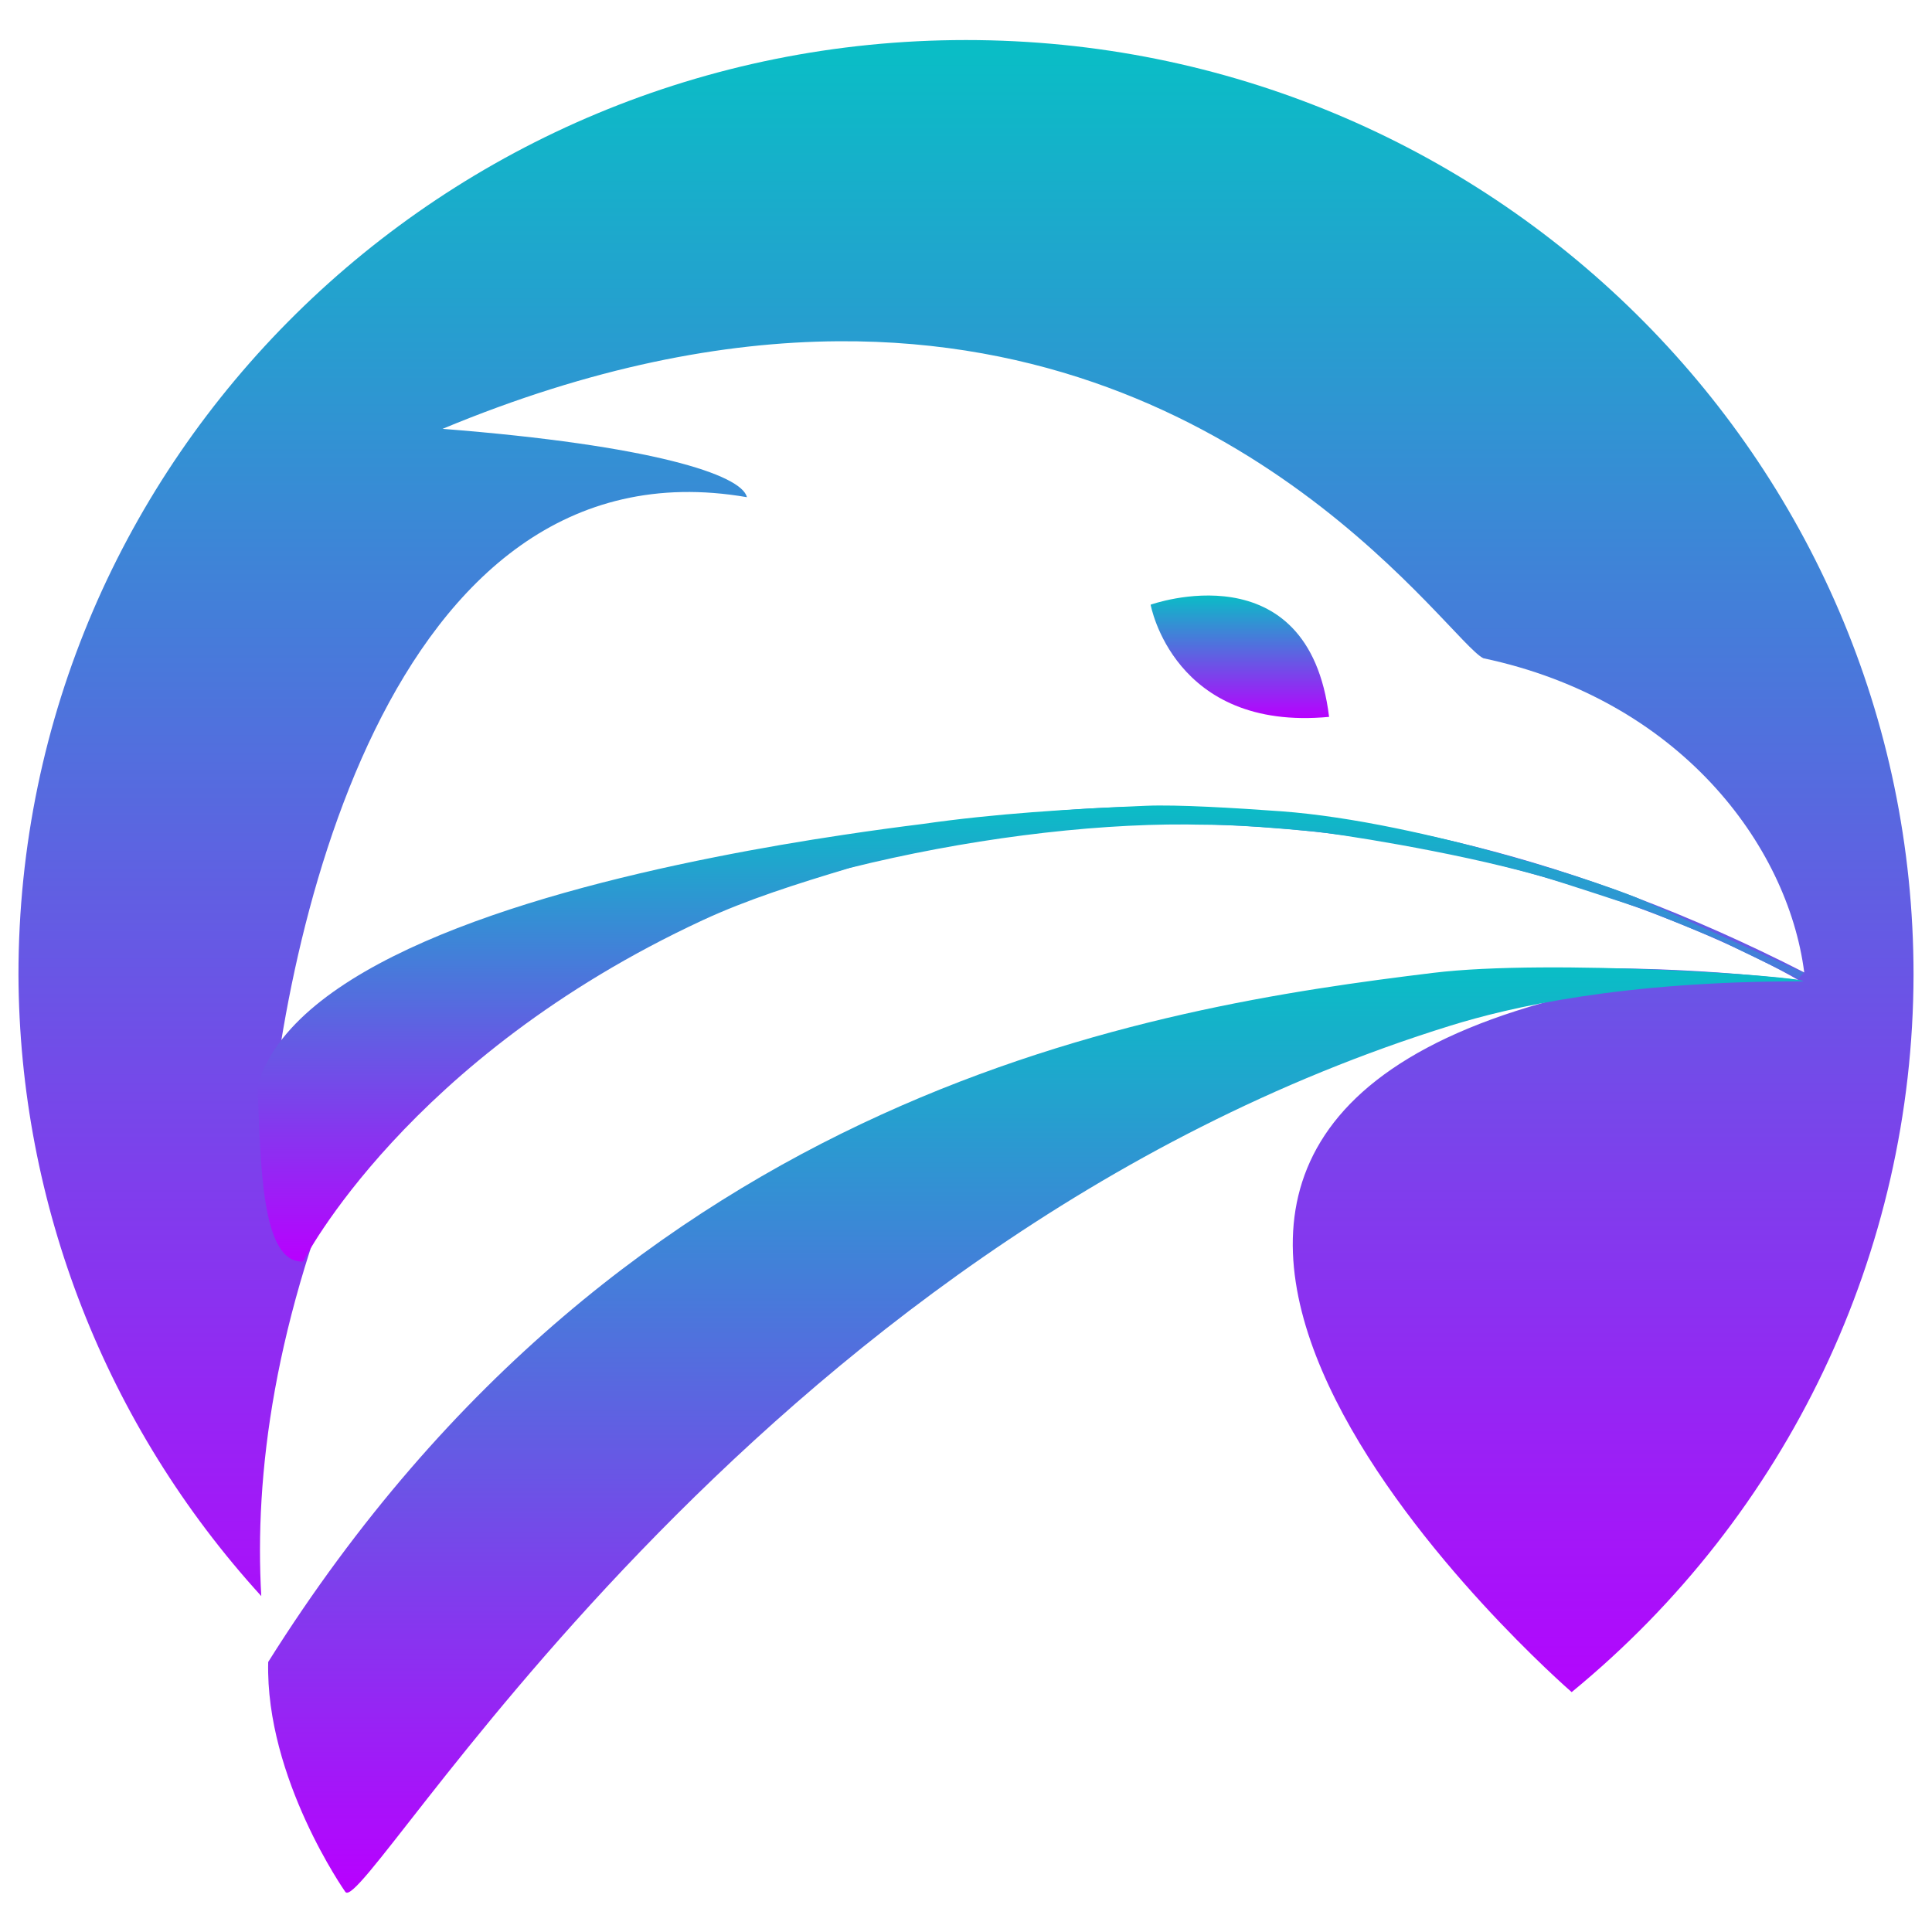
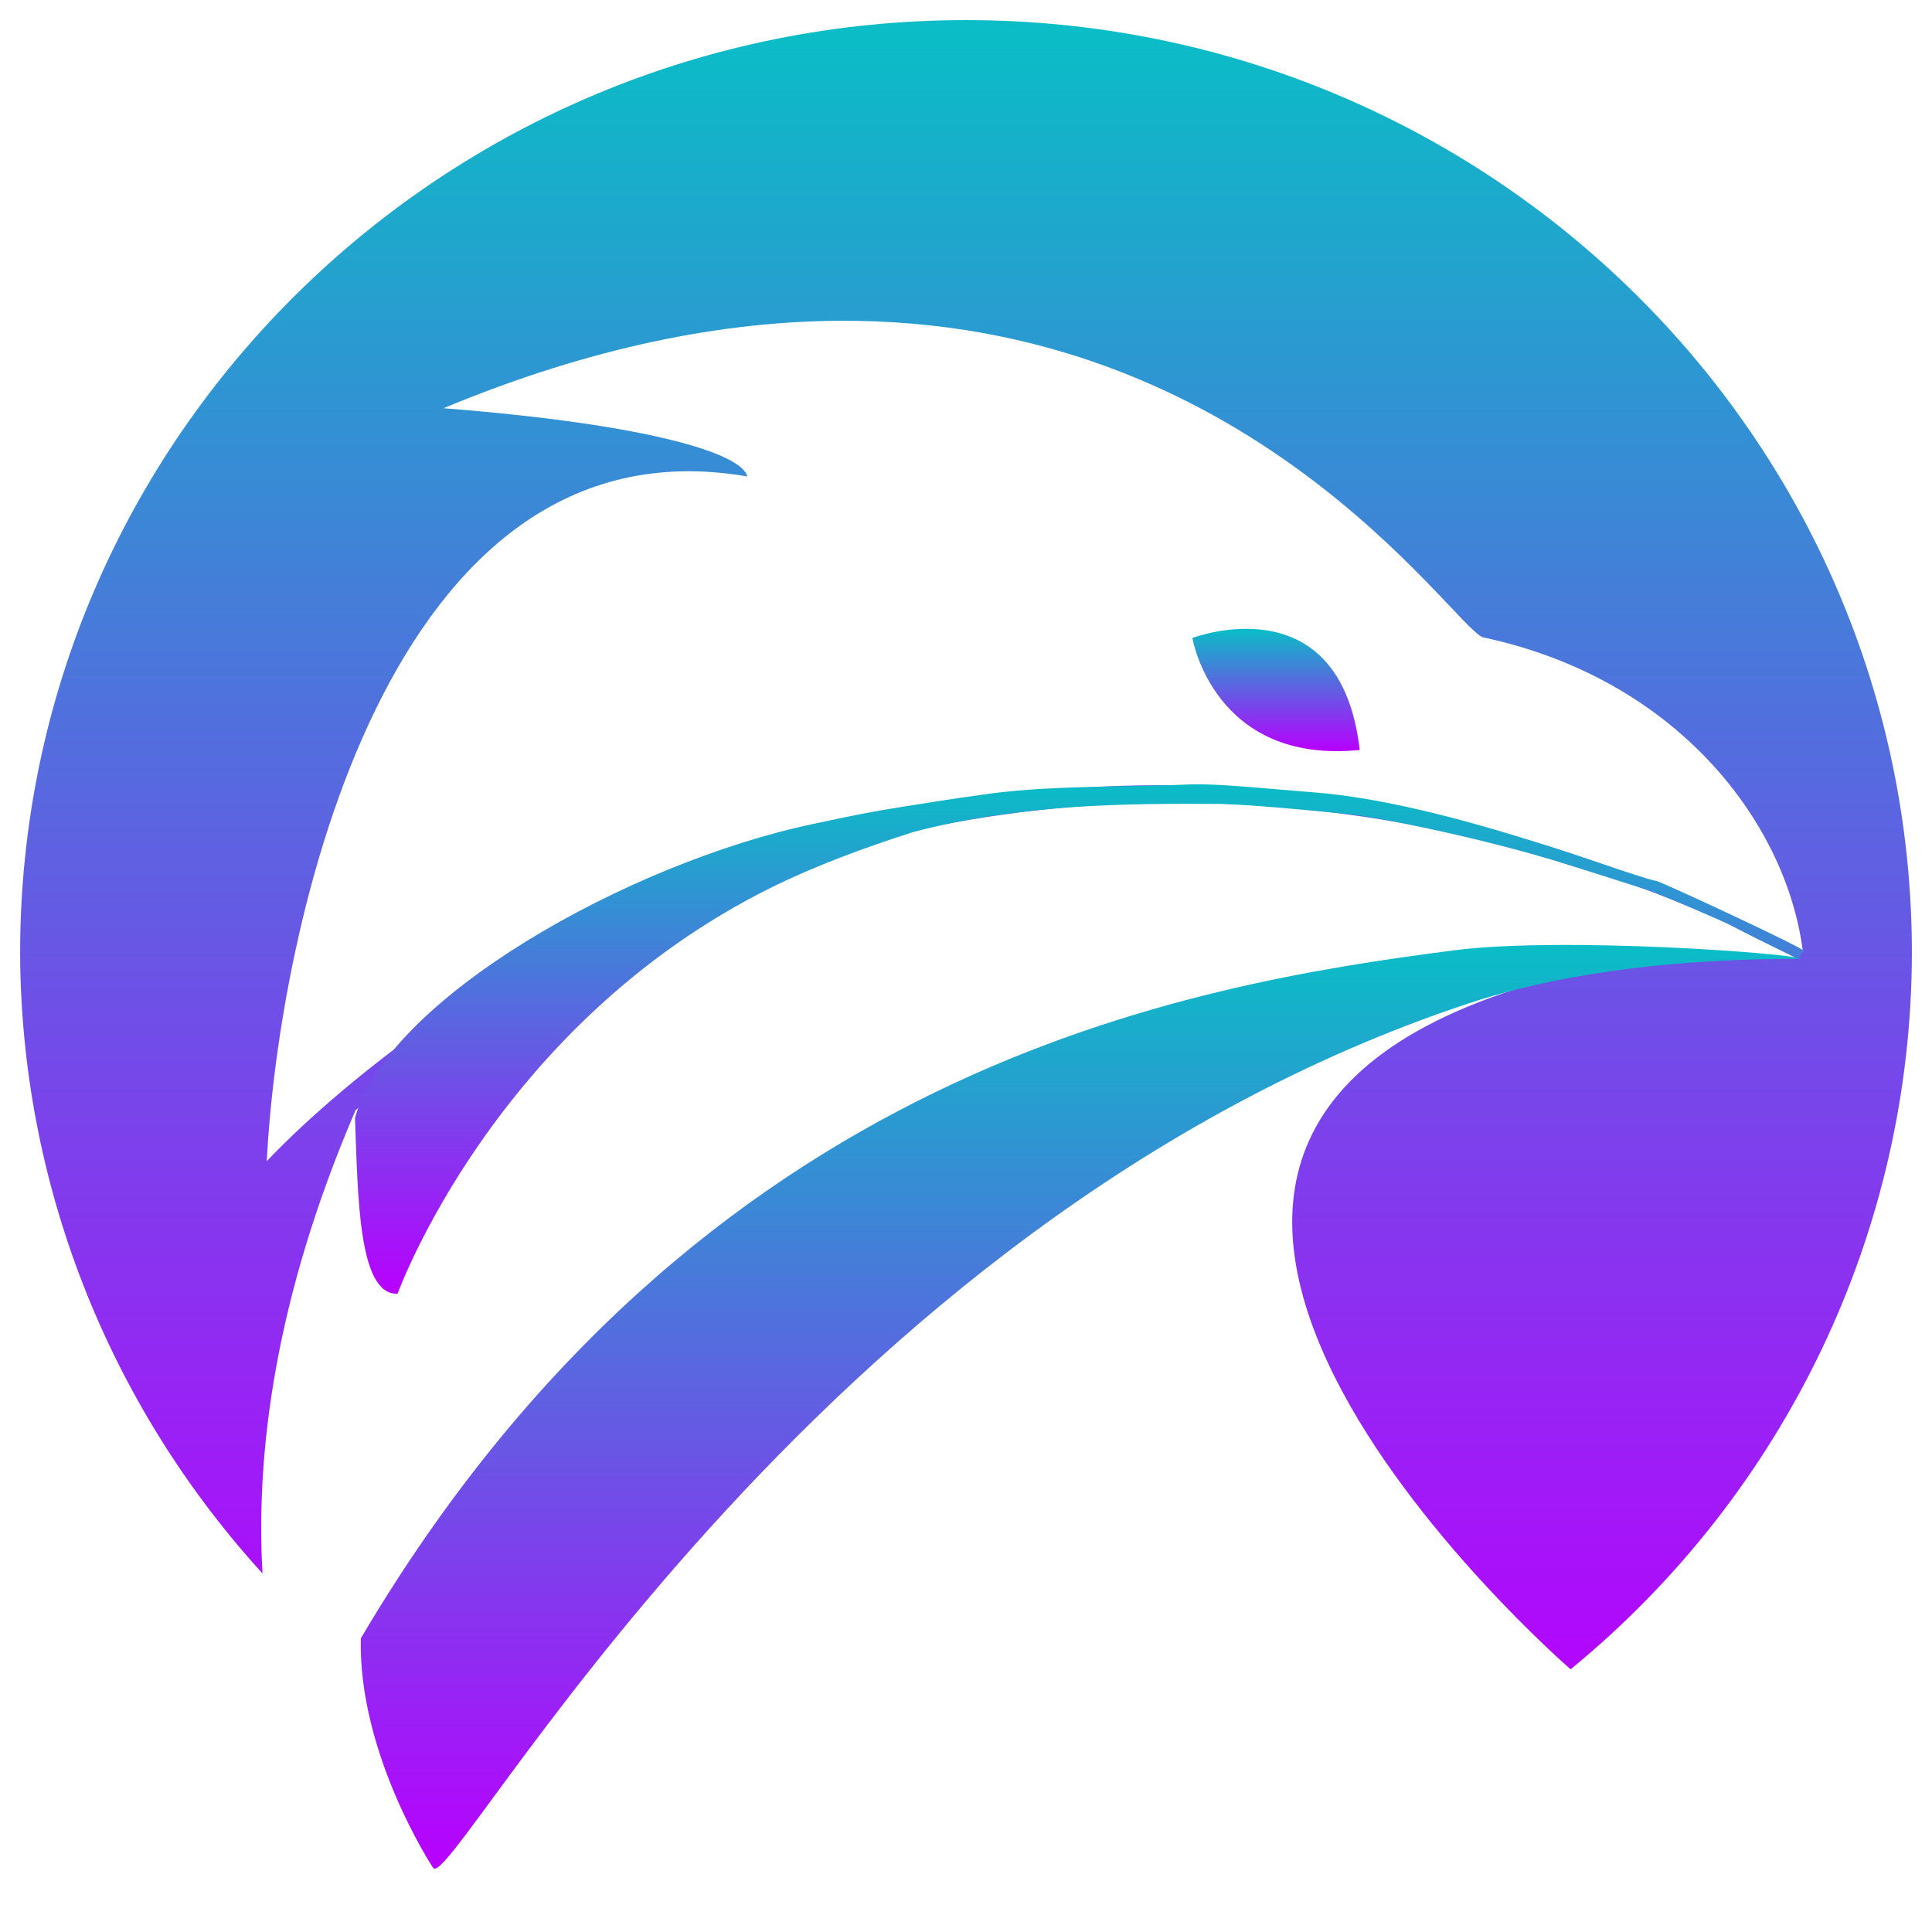
- <svg xmlns="http://www.w3.org/2000/svg" xmlns:xlink="http://www.w3.org/1999/xlink" version="1.1" viewBox="0 0 48 48" id="svg93" width="48" height="48">
+ <svg xmlns="http://www.w3.org/2000/svg" version="1.1" viewBox="0 0 48 48" id="svg93" width="48" height="48">
  <defs id="defs97">
    <style id="current-color-scheme" type="text/css">
      .ColorScheme-Text { color: #0abdc6; } .ColorScheme-Highlight { color:#5294e2; }
   </style>
    <linearGradient id="arrongin" x1="0" x2="0" y1="0" y2="1">
      <stop offset="0%" style="stop-color:#dd9b44; stop-opacity:1" id="stop9192" />
      <stop offset="100%" style="stop-color:#ad6c16; stop-opacity:1" id="stop9194" />
    </linearGradient>
    <linearGradient id="aurora" x1="0" x2="0" y1="0" y2="1">
      <stop offset="0%" style="stop-color:#09D4DF; stop-opacity:1" id="stop9197" />
      <stop offset="100%" style="stop-color:#9269F4; stop-opacity:1" id="stop9199" />
    </linearGradient>
    <linearGradient id="cyberneon" x1="0" x2="0" y1="0" y2="1">
      <stop offset="0" style="stop-color:#0abdc6; stop-opacity:1" id="stop9202" />
      <stop offset="1" style="stop-color:#ea00d9; stop-opacity:1" id="stop9204" />
    </linearGradient>
    <linearGradient id="fitdance" x1="0" x2="0" y1="0" y2="1">
      <stop offset="0%" style="stop-color:#1AD6AB; stop-opacity:1" id="stop9207" />
      <stop offset="100%" style="stop-color:#329DB6; stop-opacity:1" id="stop9209" />
    </linearGradient>
    <linearGradient id="oomox" x1="0" x2="0" y1="0" y2="1">
      <stop offset="0%" style="stop-color:#0abdc6; stop-opacity:1" id="stop9212" />
      <stop offset="100%" style="stop-color:#b800ff; stop-opacity:1" id="stop9214" />
    </linearGradient>
    <linearGradient id="rainblue" x1="0" x2="0" y1="0" y2="1">
      <stop offset="0%" style="stop-color:#00F260; stop-opacity:1" id="stop9217" />
      <stop offset="100%" style="stop-color:#0575E6; stop-opacity:1" id="stop9219" />
    </linearGradient>
    <linearGradient id="sunrise" x1="0" x2="0" y1="0" y2="1">
      <stop offset="0%" style="stop-color: #FF8501; stop-opacity:1" id="stop9222" />
      <stop offset="100%" style="stop-color: #FFCB01; stop-opacity:1" id="stop9224" />
    </linearGradient>
    <linearGradient id="telinkrin" x1="0" x2="0" y1="0" y2="1">
      <stop offset="0%" style="stop-color: #b2ced6; stop-opacity:1" id="stop9227" />
      <stop offset="100%" style="stop-color: #6da5b7; stop-opacity:1" id="stop9229" />
    </linearGradient>
    <linearGradient id="60spsycho" x1="0" x2="0" y1="0" y2="1">
      <stop offset="0%" style="stop-color: #df5940; stop-opacity:1" id="stop9232" />
      <stop offset="25%" style="stop-color: #d8d15f; stop-opacity:1" id="stop9234" />
      <stop offset="50%" style="stop-color: #e9882a; stop-opacity:1" id="stop9236" />
      <stop offset="100%" style="stop-color: #279362; stop-opacity:1" id="stop9238" />
    </linearGradient>
    <linearGradient id="90ssummer" x1="0" x2="0" y1="0" y2="1">
      <stop offset="0%" style="stop-color: #f618c7; stop-opacity:1" id="stop9241" />
      <stop offset="20%" style="stop-color: #94ffab; stop-opacity:1" id="stop9243" />
      <stop offset="50%" style="stop-color: #fbfd54; stop-opacity:1" id="stop9245" />
      <stop offset="100%" style="stop-color: #0f83ae; stop-opacity:1" id="stop9247" />
    </linearGradient>
-     <linearGradient xlink:href="#oomox" id="linearGradient2587" x1="9.545" y1="33.572" x2="35.909" y2="33.572" gradientUnits="userSpaceOnUse" />
-     <linearGradient xlink:href="#oomox" id="linearGradient2646" x1="9.508" y1="24.407" x2="27.483" y2="24.407" gradientUnits="userSpaceOnUse" />
-     <linearGradient xlink:href="#oomox" id="linearGradient2583" x1="6.941" y1="27.347" x2="6.838" y2="40.807" gradientTransform="matrix(1.318434,0,0,0.7483406,0.4648321,-0.1085436)" gradientUnits="userSpaceOnUse" />
  </defs>
-   <g transform="matrix(1.177568,0,0,1.177568,-4.578984,-4.043945)" id="g91">
+   <g transform="matrix(1.175517,0,0,1.175517,-4.529209,-4.530384)" id="g91">
    <g id="g2593">
      <g id="g2598">
        <path id="ellipse71" class="ColorScheme-Text" style="fill:url(#oomox);fill-opacity:1;stroke:none" d="M 24.269,4.279 C 13.228,4.28 4.278,13.109 4.278,24 c 0.018,4.842 1.842,9.508 5.123,13.109 -0.145,-2.533 0.257,-5.814 1.967,-9.791 7.871,-6.519 15.866,-7.082 21.689,-6.143 5.277,0.851 8.77,2.934 8.77,2.934 C 23.539,22.009 15.475,33.906 12.599,39.938 c 0.191,0.151 0.384,0.299 0.58,0.443 0.287,-0.674 6.85,-15.674 23.861,-15.945 -13.183,3.226 -0.078,14.624 0.008,14.699 C 41.609,35.395 44.251,29.851 44.261,24 44.261,13.108 35.31,4.279 24.269,4.279 Z m -2.699,6.355 c 8.668,-0.061 12.903,6.347 13.615,6.688 4.122,0.872 6.422,3.925 6.77,6.629 C 22.511,14.01 9.491,28.398 9.491,28.398 9.739,23.529 12.004,12.604 19.647,13.924 19.539,13.452 17.645,12.828 13.226,12.482 c 3.142,-1.307 5.917,-1.831 8.344,-1.848 z" />
      </g>
    </g>
-     <g fill-rule="evenodd" stroke-width="3.16" id="g89" style="display:inline">
+     <g fill-rule="evenodd" stroke-width="3.16" id="g89" style="display:inline" transform="matrix(0.9393646,0,0,1,2.596761,1.145947)">
      <path class="ColorScheme-Text" d="m 28.165,16.192 c 0,0 3.331,-1.198 3.765,2.367 -3.285,0.31 -3.765,-2.367 -3.765,-2.367 z" id="path81" style="fill:url(#oomox);fill-opacity:1" />
-       <path class="ColorScheme-Text" d="m 11.175,43.35 c 0.413,0.578 8.43,-13.656 23.315,-18.276 1.232,-0.382 3.593,-0.939 7.444,-0.936 -0.054,-0.107 -5.339,-0.48 -7.809,-0.178 C 28.214,24.682 17.165,26.375 9.547,38.499 c -0.06,2.457 1.628,4.852 1.628,4.852 z" id="path83" style="display:inline;fill:url(#oomox);fill-opacity:1" />
-       <path class="ColorScheme-Text" d="m 10.282,30.052 c 0,0 2.187,-4.303 8.428,-7.201 0.946,-0.439 1.973,-0.764 3.107,-1.105 2.408,-0.598 4.977,-0.929 7.121,-0.918 0.501,0.019 0.766,-0.029 2.699,0.152 0.371,0.035 2.821,0.398 4.711,0.927 0.535,0.15 2.083,0.671 2.119,0.68 0.16,0.039 1.678,0.673 1.719,0.692 1.016,0.495 1.604,0.773 1.645,0.811 0.008,-0.004 0.107,-0.154 0.135,-0.126 0.029,0.028 -3.32,-1.489 -3.403,-1.528 -0.584,-0.277 -4.635,-1.662 -7.642,-1.885 -0.973,-0.07 -2.194,-0.144 -2.854,-0.116 -1.628,0.068 -3.207,0.167 -4.709,0.383 -0.506,0.063 -1.07,0.139 -1.674,0.23 -0.841,0.126 -1.76,0.281 -2.704,0.469 -4.207,0.835 -8.932,2.317 -9.658,4.822 0.068,1.633 0.07,3.747 0.959,3.712 z" id="path87" style="display:inline;fill:url(#oomox);fill-opacity:1;stroke-width:3.139" />
+       <path class="ColorScheme-Text" d="m 11.084,42.185 c 0.413,0.578 8.43,-13.656 23.315,-18.276 1.232,-0.382 3.593,-0.939 7.444,-0.936 -0.054,-0.107 -5.339,-0.48 -7.809,-0.178 -5.912,0.723 -16.96,2.416 -24.579,14.54 -0.06,2.457 1.628,4.852 1.628,4.852 z" id="path83" style="display:inline;fill:url(#oomox);fill-opacity:1" />
+       <path class="ColorScheme-Text" d="m 10.282,30.052 c 0,0 2.187,-5.697 8.428,-8.595 0.946,-0.439 2.035,-0.821 3.168,-1.162 2.408,-0.598 4.792,-0.607 6.937,-0.596 0.501,0.019 1.043,0.046 2.977,0.226 0.371,0.035 2.544,0.418 4.434,0.947 0.535,0.15 2.207,0.656 2.242,0.665 0.16,0.039 1.678,0.665 1.719,0.685 1.016,0.495 1.559,0.724 1.61,0.758 0.118,-0.159 0.012,-0.069 0.127,-0.172 0.048,-0.043 -3.187,-1.457 -3.317,-1.48 -0.643,-0.111 -4.677,-1.647 -7.684,-1.871 -0.973,-0.07 -2.194,-0.196 -2.854,-0.169 -1.628,0.068 -3.207,0.01 -4.709,0.227 -0.506,0.063 -1.07,0.147 -1.674,0.238 -0.841,0.126 -1.102,0.18 -2.047,0.368 -4.207,0.835 -9.59,3.713 -10.315,6.218 0.068,1.633 0.07,3.747 0.959,3.712 z" id="path87" style="display:inline;fill:url(#oomox);fill-opacity:1;stroke-width:3.139" />
    </g>
  </g>
</svg>
